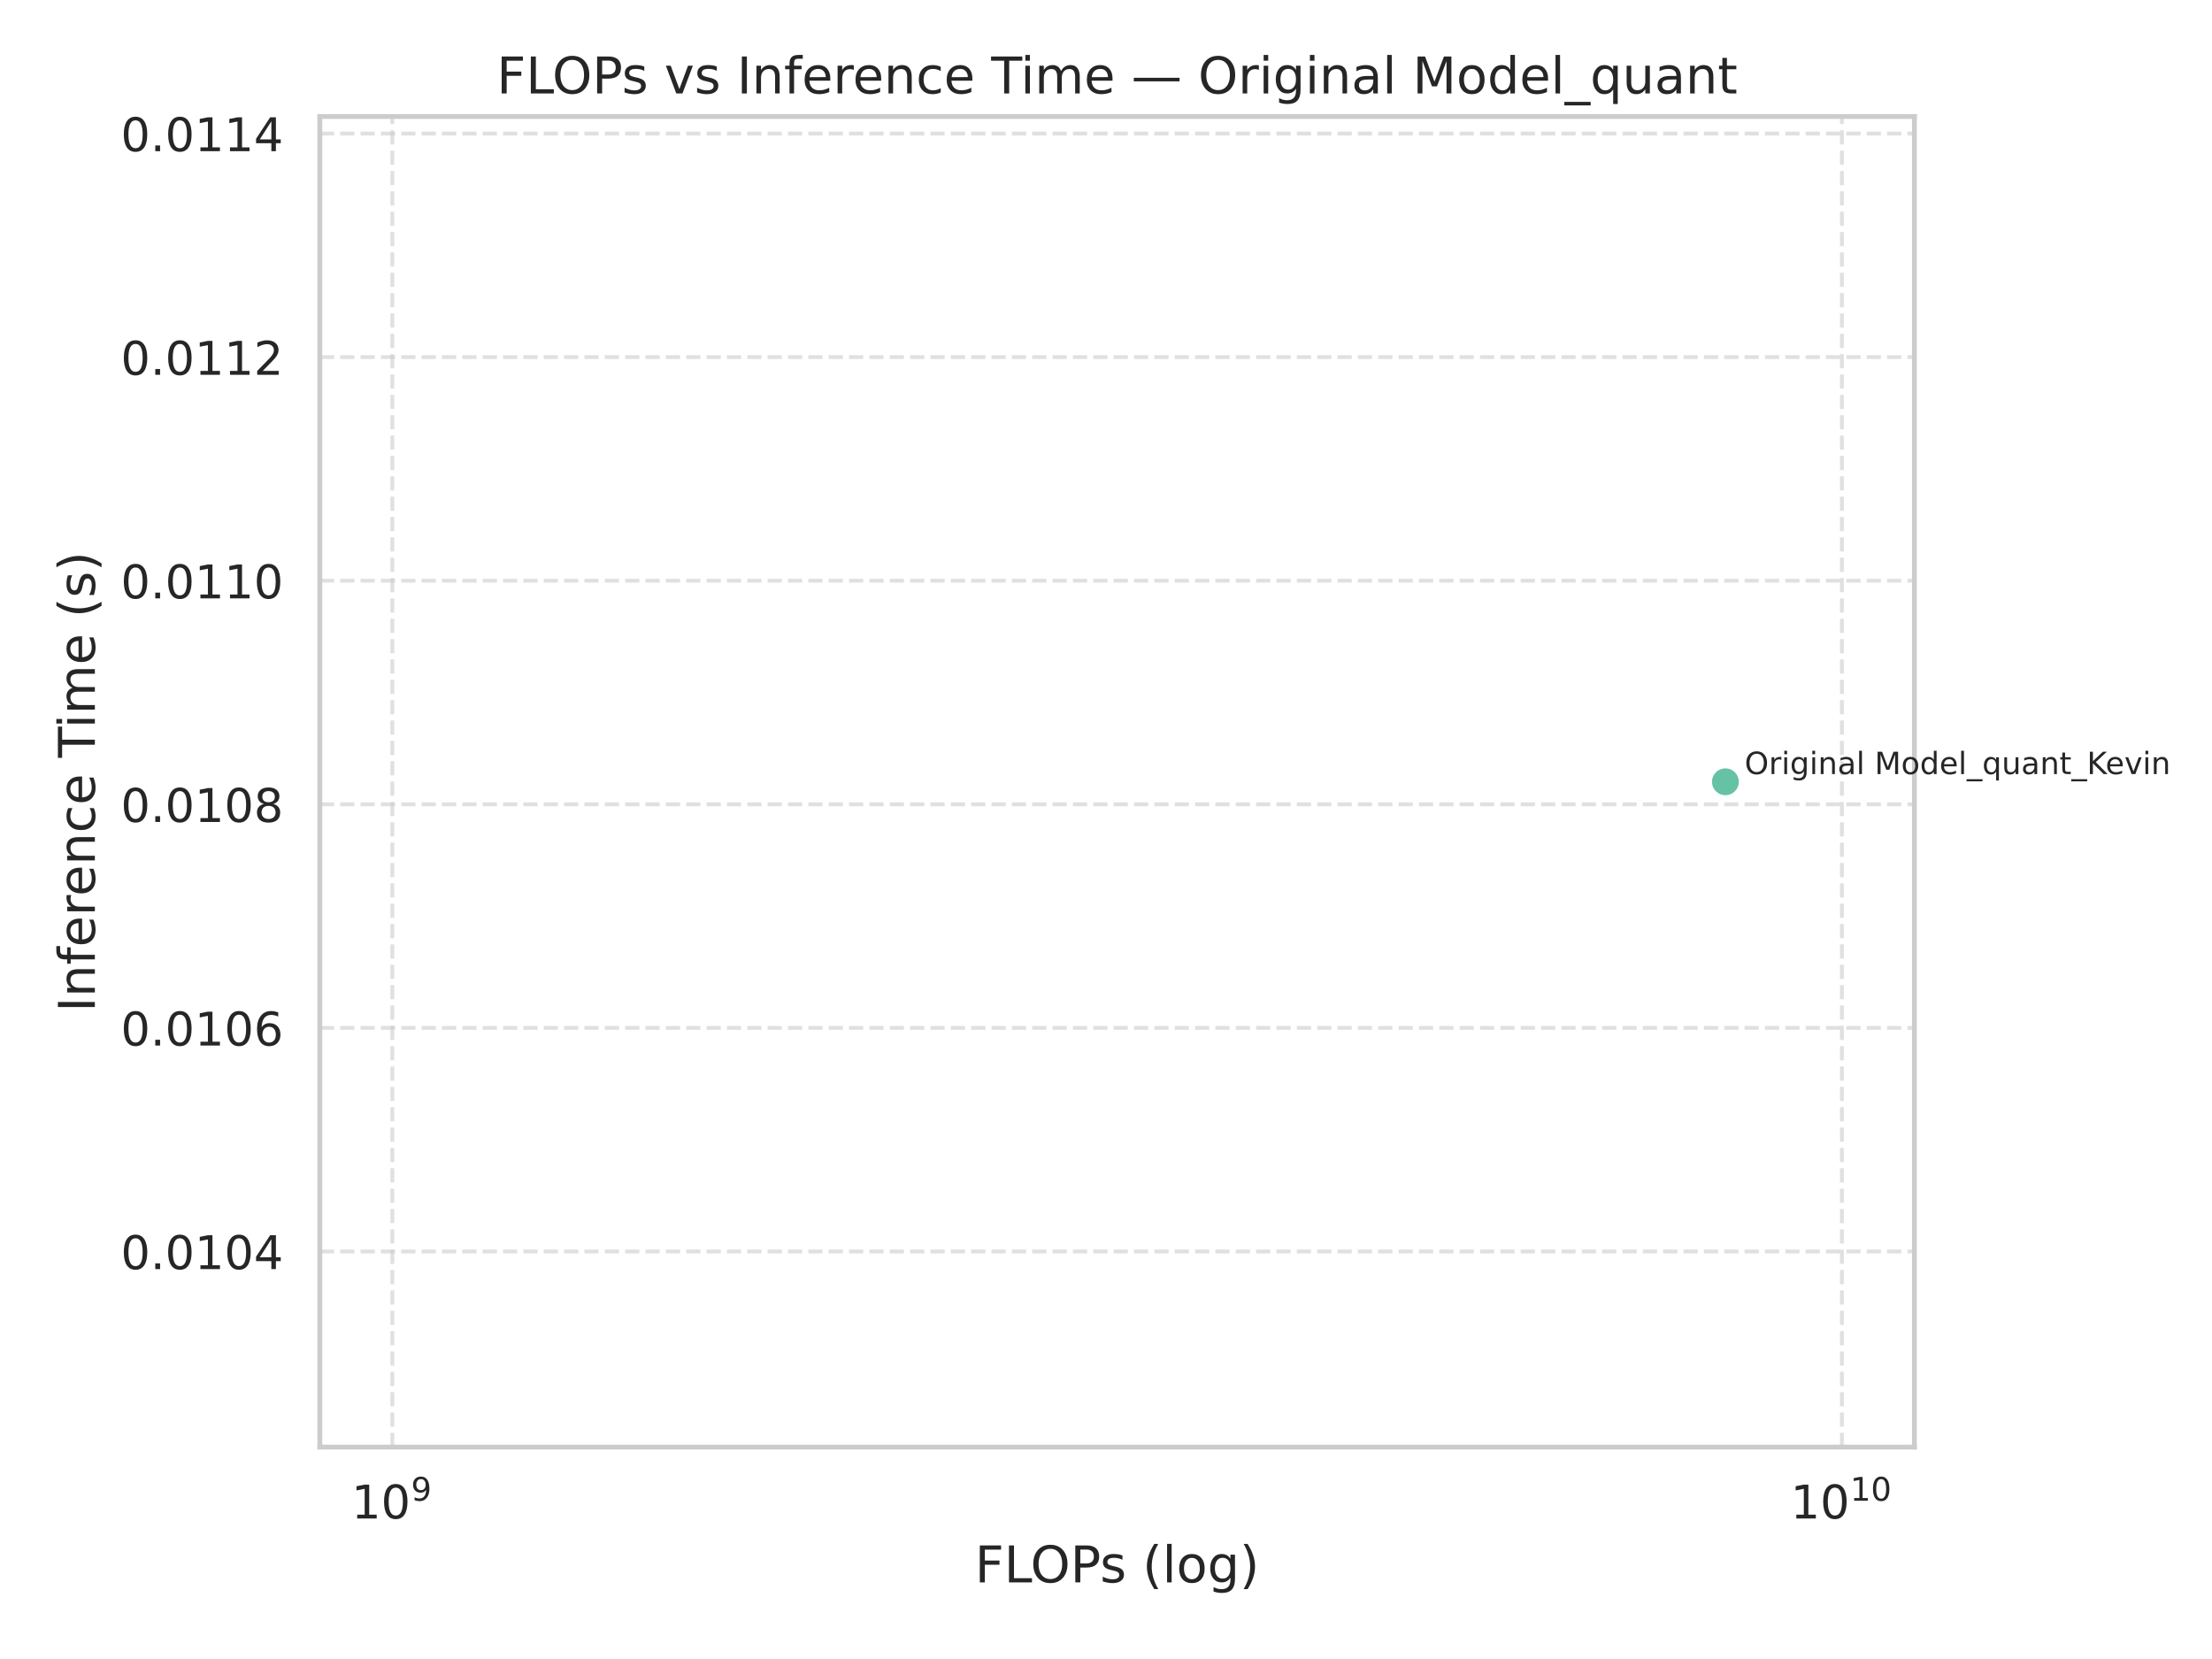
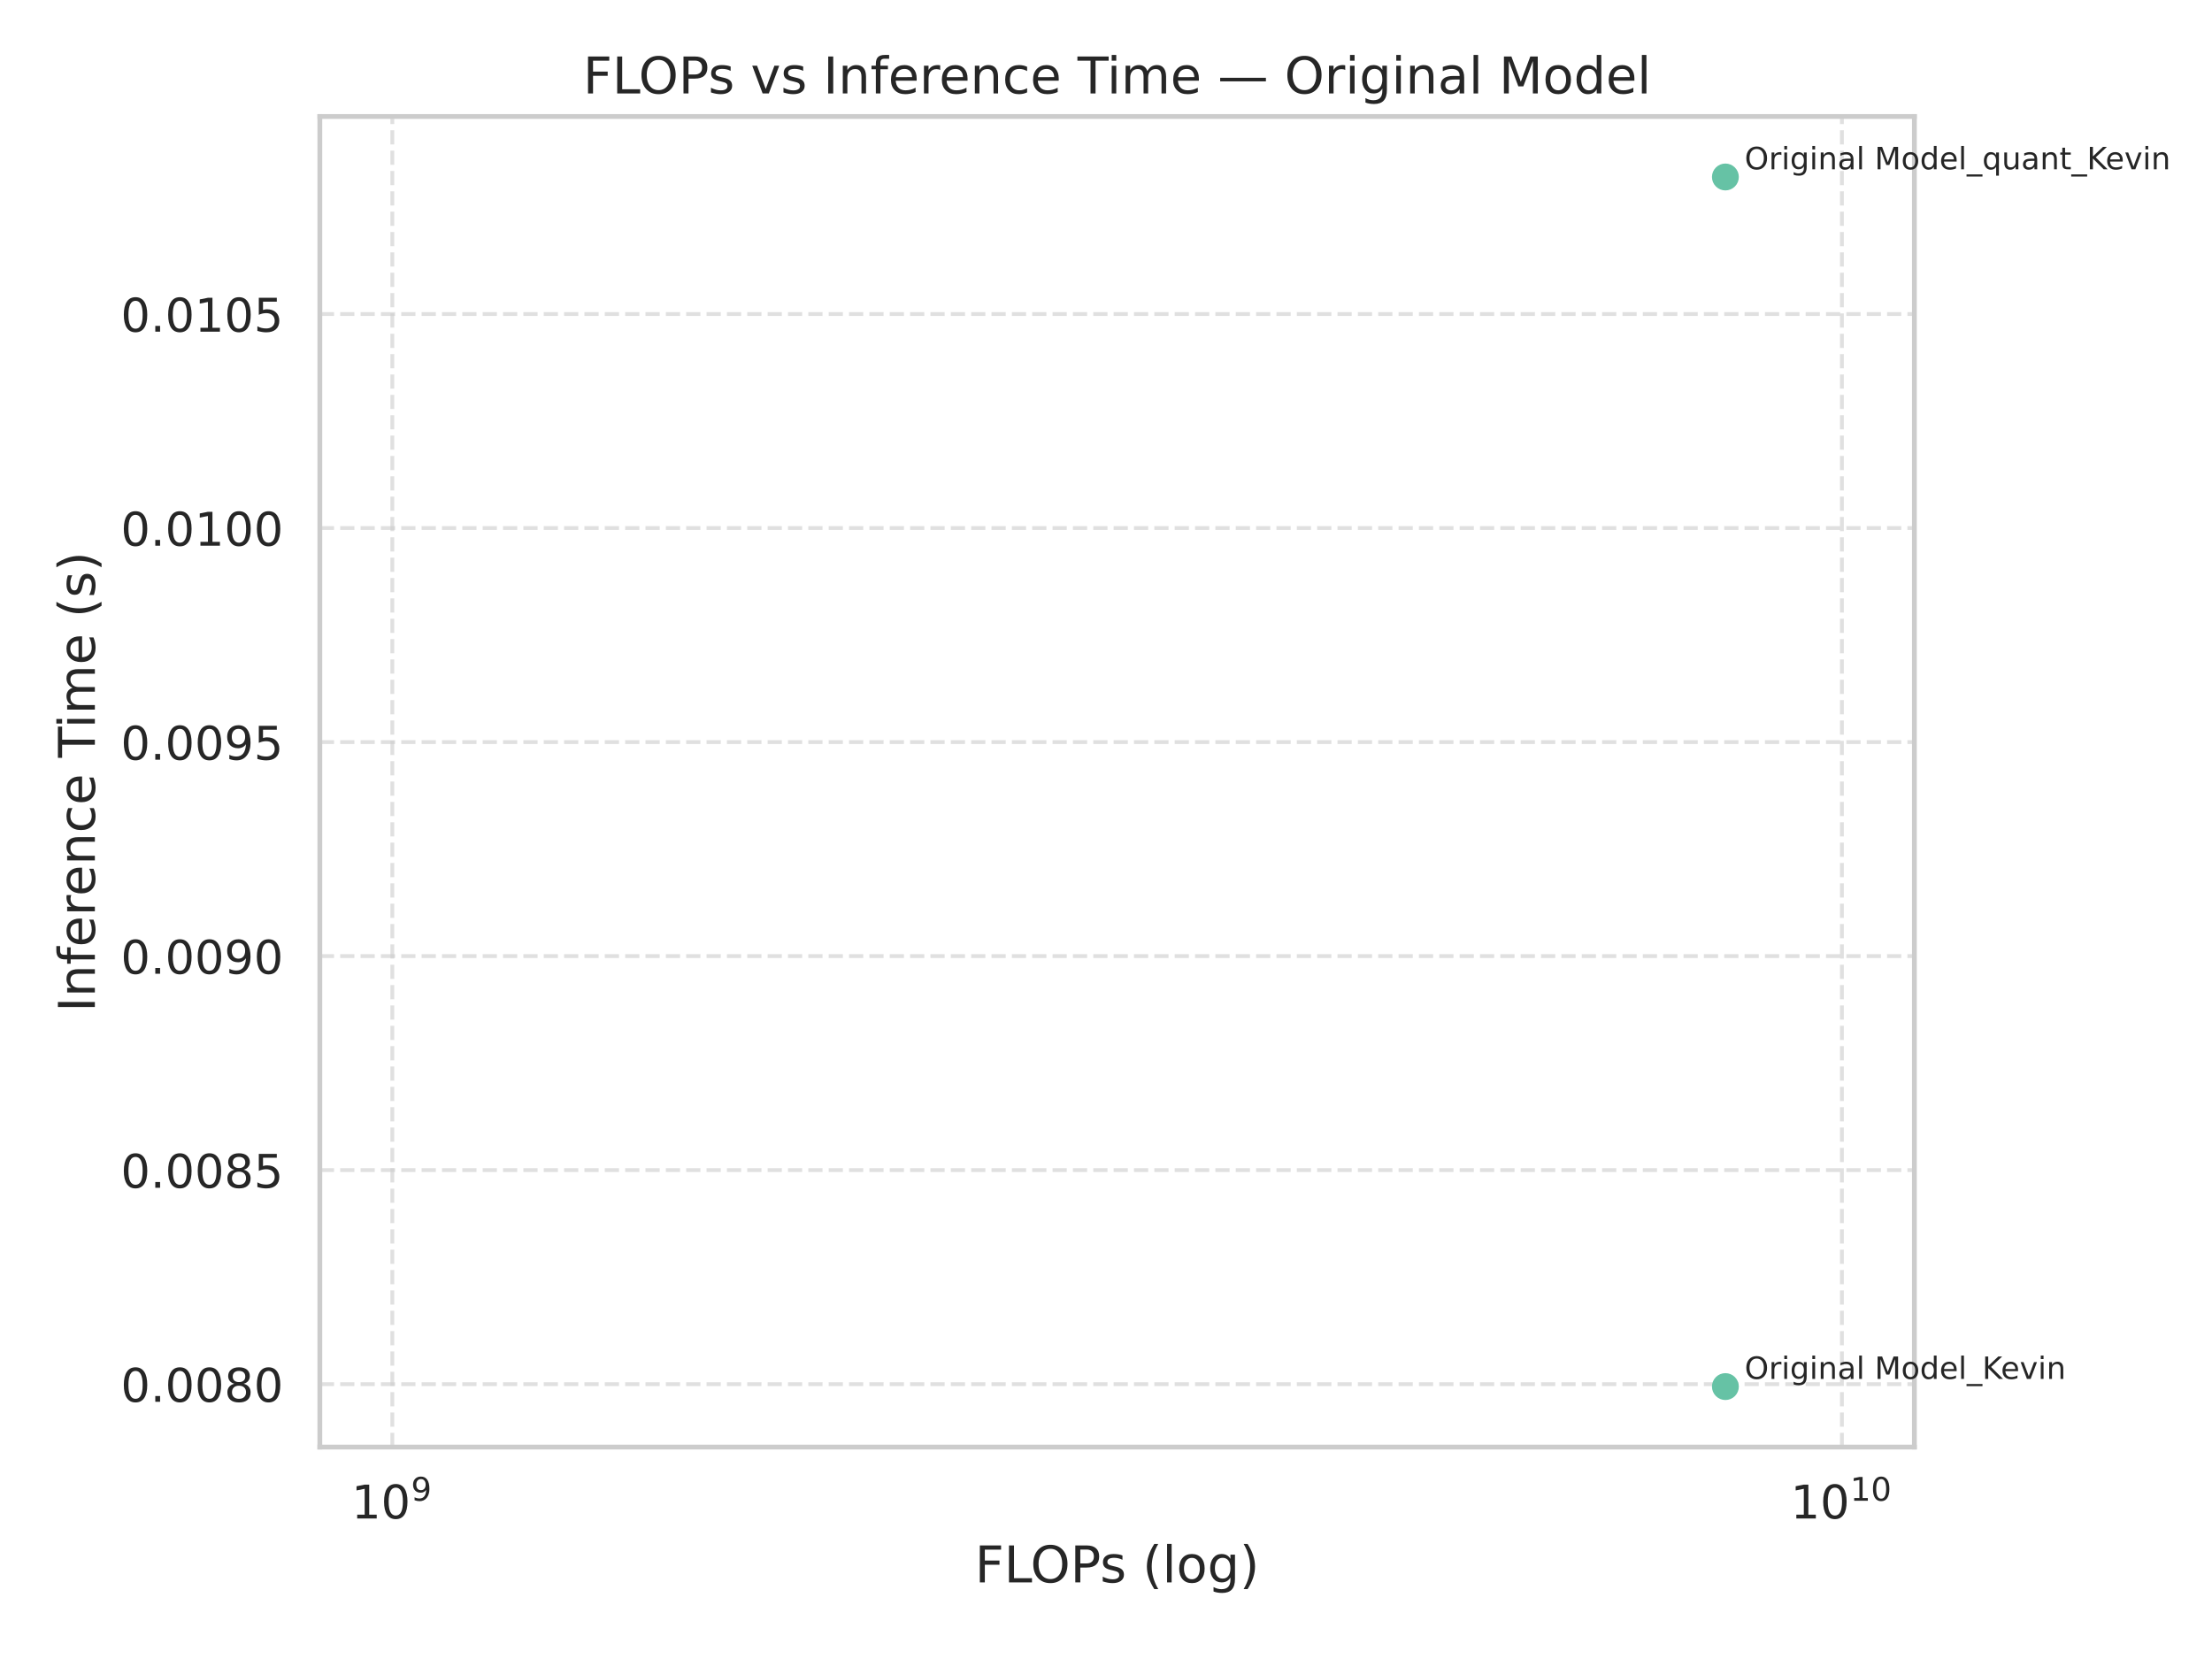
<svg xmlns="http://www.w3.org/2000/svg" xmlns:xlink="http://www.w3.org/1999/xlink" width="576pt" height="432pt" viewBox="0 0 576 432" version="1.1">
  <defs>
    <style type="text/css">*{stroke-linejoin: round; stroke-linecap: butt}</style>
  </defs>
  <g id="figure_1">
    <g id="patch_1">
      <path d="M 0 432  L 576 432  L 576 0  L 0 0  z " style="fill: #ffffff" />
    </g>
    <g id="axes_1">
      <g id="patch_2">
        <path d="M 83.286 376.812  L 498.504 376.812  L 498.504 30.336  L 83.286 30.336  z " style="fill: #ffffff" />
      </g>
      <g id="matplotlib.axis_1">
        <g id="xtick_1">
          <g id="line2d_1">
-             <path d="M 102.16 376.812  L 102.16 30.336  " clip-path="url(#pbe7498dac8)" style="fill: none; stroke-dasharray: 3.7,1.6; stroke-dashoffset: 0; stroke: #cccccc; stroke-opacity: 0.6" />
+             <path d="M 102.16 376.812  L 102.16 30.336  " clip-path="url(#p9a3b0aecb6)" style="fill: none; stroke-dasharray: 3.7,1.6; stroke-dashoffset: 0; stroke: #cccccc; stroke-opacity: 0.6" />
          </g>
          <g id="text_1">
            <g style="fill: #262626" transform="translate(91.51155 395.5061) scale(0.121 -0.121)">
              <defs>
                <path id="DejaVuSans-31" d="M 794 531  L 1825 531  L 1825 4091  L 703 3866  L 703 4441  L 1819 4666  L 2450 4666  L 2450 531  L 3481 531  L 3481 0  L 794 0  L 794 531  z " transform="scale(0.015625)" />
                <path id="DejaVuSans-30" d="M 2034 4250  Q 1547 4250 1301 3770  Q 1056 3291 1056 2328  Q 1056 1369 1301 889  Q 1547 409 2034 409  Q 2525 409 2770 889  Q 3016 1369 3016 2328  Q 3016 3291 2770 3770  Q 2525 4250 2034 4250  z M 2034 4750  Q 2819 4750 3233 4129  Q 3647 3509 3647 2328  Q 3647 1150 3233 529  Q 2819 -91 2034 -91  Q 1250 -91 836 529  Q 422 1150 422 2328  Q 422 3509 836 4129  Q 1250 4750 2034 4750  z " transform="scale(0.015625)" />
                <path id="DejaVuSans-39" d="M 703 97  L 703 672  Q 941 559 1184 500  Q 1428 441 1663 441  Q 2288 441 2617 861  Q 2947 1281 2994 2138  Q 2813 1869 2534 1725  Q 2256 1581 1919 1581  Q 1219 1581 811 2004  Q 403 2428 403 3163  Q 403 3881 828 4315  Q 1253 4750 1959 4750  Q 2769 4750 3195 4129  Q 3622 3509 3622 2328  Q 3622 1225 3098 567  Q 2575 -91 1691 -91  Q 1453 -91 1209 -44  Q 966 3 703 97  z M 1959 2075  Q 2384 2075 2632 2365  Q 2881 2656 2881 3163  Q 2881 3666 2632 3958  Q 2384 4250 1959 4250  Q 1534 4250 1286 3958  Q 1038 3666 1038 3163  Q 1038 2656 1286 2365  Q 1534 2075 1959 2075  z " transform="scale(0.015625)" />
              </defs>
              <use xlink:href="#DejaVuSans-31" transform="translate(0 0.765625)" />
              <use xlink:href="#DejaVuSans-30" transform="translate(63.62305 0.765625)" />
              <use xlink:href="#DejaVuSans-39" transform="translate(128.2031 39.04688) scale(0.7)" />
            </g>
          </g>
        </g>
        <g id="xtick_2">
          <g id="line2d_2">
-             <path d="M 479.631 376.812  L 479.631 30.336  " clip-path="url(#pbe7498dac8)" style="fill: none; stroke-dasharray: 3.7,1.6; stroke-dashoffset: 0; stroke: #cccccc; stroke-opacity: 0.6" />
+             <path d="M 479.631 376.812  L 479.631 30.336  " clip-path="url(#p9a3b0aecb6)" style="fill: none; stroke-dasharray: 3.7,1.6; stroke-dashoffset: 0; stroke: #cccccc; stroke-opacity: 0.6" />
          </g>
          <g id="text_2">
            <g style="fill: #262626" transform="translate(466.2601 395.5061) scale(0.121 -0.121)">
              <use xlink:href="#DejaVuSans-31" transform="translate(0 0.765625)" />
              <use xlink:href="#DejaVuSans-30" transform="translate(63.62305 0.765625)" />
              <use xlink:href="#DejaVuSans-31" transform="translate(128.2031 39.04688) scale(0.7)" />
              <use xlink:href="#DejaVuSans-30" transform="translate(172.7393 39.04688) scale(0.7)" />
            </g>
          </g>
        </g>
        <g id="xtick_3" />
        <g id="xtick_4" />
        <g id="xtick_5" />
        <g id="xtick_6" />
        <g id="xtick_7" />
        <g id="xtick_8" />
        <g id="xtick_9" />
        <g id="xtick_10" />
        <g id="xtick_11" />
        <g id="text_3">
          <g style="fill: #262626" transform="translate(253.8536 412.0525) scale(0.132 -0.132)">
            <defs>
              <path id="DejaVuSans-46" d="M 628 4666  L 3309 4666  L 3309 4134  L 1259 4134  L 1259 2759  L 3109 2759  L 3109 2228  L 1259 2228  L 1259 0  L 628 0  L 628 4666  z " transform="scale(0.015625)" />
              <path id="DejaVuSans-4c" d="M 628 4666  L 1259 4666  L 1259 531  L 3531 531  L 3531 0  L 628 0  L 628 4666  z " transform="scale(0.015625)" />
              <path id="DejaVuSans-4f" d="M 2522 4238  Q 1834 4238 1429 3725  Q 1025 3213 1025 2328  Q 1025 1447 1429 934  Q 1834 422 2522 422  Q 3209 422 3611 934  Q 4013 1447 4013 2328  Q 4013 3213 3611 3725  Q 3209 4238 2522 4238  z M 2522 4750  Q 3503 4750 4090 4092  Q 4678 3434 4678 2328  Q 4678 1225 4090 567  Q 3503 -91 2522 -91  Q 1538 -91 948 565  Q 359 1222 359 2328  Q 359 3434 948 4092  Q 1538 4750 2522 4750  z " transform="scale(0.015625)" />
              <path id="DejaVuSans-50" d="M 1259 4147  L 1259 2394  L 2053 2394  Q 2494 2394 2734 2622  Q 2975 2850 2975 3272  Q 2975 3691 2734 3919  Q 2494 4147 2053 4147  L 1259 4147  z M 628 4666  L 2053 4666  Q 2838 4666 3239 4311  Q 3641 3956 3641 3272  Q 3641 2581 3239 2228  Q 2838 1875 2053 1875  L 1259 1875  L 1259 0  L 628 0  L 628 4666  z " transform="scale(0.015625)" />
              <path id="DejaVuSans-73" d="M 2834 3397  L 2834 2853  Q 2591 2978 2328 3040  Q 2066 3103 1784 3103  Q 1356 3103 1142 2972  Q 928 2841 928 2578  Q 928 2378 1081 2264  Q 1234 2150 1697 2047  L 1894 2003  Q 2506 1872 2764 1633  Q 3022 1394 3022 966  Q 3022 478 2636 193  Q 2250 -91 1575 -91  Q 1294 -91 989 -36  Q 684 19 347 128  L 347 722  Q 666 556 975 473  Q 1284 391 1588 391  Q 1994 391 2212 530  Q 2431 669 2431 922  Q 2431 1156 2273 1281  Q 2116 1406 1581 1522  L 1381 1569  Q 847 1681 609 1914  Q 372 2147 372 2553  Q 372 3047 722 3315  Q 1072 3584 1716 3584  Q 2034 3584 2315 3537  Q 2597 3491 2834 3397  z " transform="scale(0.015625)" />
              <path id="DejaVuSans-20" transform="scale(0.015625)" />
              <path id="DejaVuSans-28" d="M 1984 4856  Q 1566 4138 1362 3434  Q 1159 2731 1159 2009  Q 1159 1288 1364 580  Q 1569 -128 1984 -844  L 1484 -844  Q 1016 -109 783 600  Q 550 1309 550 2009  Q 550 2706 781 3412  Q 1013 4119 1484 4856  L 1984 4856  z " transform="scale(0.015625)" />
              <path id="DejaVuSans-6c" d="M 603 4863  L 1178 4863  L 1178 0  L 603 0  L 603 4863  z " transform="scale(0.015625)" />
              <path id="DejaVuSans-6f" d="M 1959 3097  Q 1497 3097 1228 2736  Q 959 2375 959 1747  Q 959 1119 1226 758  Q 1494 397 1959 397  Q 2419 397 2687 759  Q 2956 1122 2956 1747  Q 2956 2369 2687 2733  Q 2419 3097 1959 3097  z M 1959 3584  Q 2709 3584 3137 3096  Q 3566 2609 3566 1747  Q 3566 888 3137 398  Q 2709 -91 1959 -91  Q 1206 -91 779 398  Q 353 888 353 1747  Q 353 2609 779 3096  Q 1206 3584 1959 3584  z " transform="scale(0.015625)" />
              <path id="DejaVuSans-67" d="M 2906 1791  Q 2906 2416 2648 2759  Q 2391 3103 1925 3103  Q 1463 3103 1205 2759  Q 947 2416 947 1791  Q 947 1169 1205 825  Q 1463 481 1925 481  Q 2391 481 2648 825  Q 2906 1169 2906 1791  z M 3481 434  Q 3481 -459 3084 -895  Q 2688 -1331 1869 -1331  Q 1566 -1331 1297 -1286  Q 1028 -1241 775 -1147  L 775 -588  Q 1028 -725 1275 -790  Q 1522 -856 1778 -856  Q 2344 -856 2625 -561  Q 2906 -266 2906 331  L 2906 616  Q 2728 306 2450 153  Q 2172 0 1784 0  Q 1141 0 747 490  Q 353 981 353 1791  Q 353 2603 747 3093  Q 1141 3584 1784 3584  Q 2172 3584 2450 3431  Q 2728 3278 2906 2969  L 2906 3500  L 3481 3500  L 3481 434  z " transform="scale(0.015625)" />
              <path id="DejaVuSans-29" d="M 513 4856  L 1013 4856  Q 1481 4119 1714 3412  Q 1947 2706 1947 2009  Q 1947 1309 1714 600  Q 1481 -109 1013 -844  L 513 -844  Q 928 -128 1133 580  Q 1338 1288 1338 2009  Q 1338 2731 1133 3434  Q 928 4138 513 4856  z " transform="scale(0.015625)" />
            </defs>
            <use xlink:href="#DejaVuSans-46" />
            <use xlink:href="#DejaVuSans-4c" transform="translate(57.51953 0)" />
            <use xlink:href="#DejaVuSans-4f" transform="translate(109.6074 0)" />
            <use xlink:href="#DejaVuSans-50" transform="translate(188.3184 0)" />
            <use xlink:href="#DejaVuSans-73" transform="translate(246.8711 0)" />
            <use xlink:href="#DejaVuSans-20" transform="translate(298.9707 0)" />
            <use xlink:href="#DejaVuSans-28" transform="translate(330.7578 0)" />
            <use xlink:href="#DejaVuSans-6c" transform="translate(369.7715 0)" />
            <use xlink:href="#DejaVuSans-6f" transform="translate(397.5547 0)" />
            <use xlink:href="#DejaVuSans-67" transform="translate(458.7363 0)" />
            <use xlink:href="#DejaVuSans-29" transform="translate(522.2129 0)" />
          </g>
        </g>
      </g>
      <g id="matplotlib.axis_2">
        <g id="ytick_1">
          <g id="line2d_3">
-             <path d="M 83.286 325.878  L 498.504 325.878  " clip-path="url(#pbe7498dac8)" style="fill: none; stroke-dasharray: 3.7,1.6; stroke-dashoffset: 0; stroke: #cccccc; stroke-opacity: 0.6" />
+             <path d="M 83.286 360.425  L 498.504 360.425  " clip-path="url(#p9a3b0aecb6)" style="fill: none; stroke-dasharray: 3.7,1.6; stroke-dashoffset: 0; stroke: #cccccc; stroke-opacity: 0.6" />
          </g>
          <g id="text_4">
-             <g style="fill: #262626" transform="translate(31.44734 330.4755) scale(0.121 -0.121)">
+             <g style="fill: #262626" transform="translate(31.44734 365.0222) scale(0.121 -0.121)">
              <defs>
                <path id="DejaVuSans-2e" d="M 684 794  L 1344 794  L 1344 0  L 684 0  L 684 794  z " transform="scale(0.015625)" />
-                 <path id="DejaVuSans-34" d="M 2419 4116  L 825 1625  L 2419 1625  L 2419 4116  z M 2253 4666  L 3047 4666  L 3047 1625  L 3713 1625  L 3713 1100  L 3047 1100  L 3047 0  L 2419 0  L 2419 1100  L 313 1100  L 313 1709  L 2253 4666  z " transform="scale(0.015625)" />
+                 <path id="DejaVuSans-38" d="M 2034 2216  Q 1584 2216 1326 1975  Q 1069 1734 1069 1313  Q 1069 891 1326 650  Q 1584 409 2034 409  Q 2484 409 2743 651  Q 3003 894 3003 1313  Q 3003 1734 2745 1975  Q 2488 2216 2034 2216  z M 1403 2484  Q 997 2584 770 2862  Q 544 3141 544 3541  Q 544 4100 942 4425  Q 1341 4750 2034 4750  Q 2731 4750 3128 4425  Q 3525 4100 3525 3541  Q 3525 3141 3298 2862  Q 3072 2584 2669 2484  Q 3125 2378 3379 2068  Q 3634 1759 3634 1313  Q 3634 634 3220 271  Q 2806 -91 2034 -91  Q 1263 -91 848 271  Q 434 634 434 1313  Q 434 1759 690 2068  Q 947 2378 1403 2484  z M 1172 3481  Q 1172 3119 1398 2916  Q 1625 2713 2034 2713  Q 2441 2713 2670 2916  Q 2900 3119 2900 3481  Q 2900 3844 2670 4047  Q 2441 4250 2034 4250  Q 1625 4250 1398 4047  Q 1172 3844 1172 3481  z " transform="scale(0.015625)" />
              </defs>
+               <use xlink:href="#DejaVuSans-30" />
+               <use xlink:href="#DejaVuSans-2e" transform="translate(63.62305 0)" />
+               <use xlink:href="#DejaVuSans-30" transform="translate(95.41016 0)" />
+               <use xlink:href="#DejaVuSans-30" transform="translate(159.0332 0)" />
+               <use xlink:href="#DejaVuSans-38" transform="translate(222.6562 0)" />
+               <use xlink:href="#DejaVuSans-30" transform="translate(286.2793 0)" />
+             </g>
+           </g>
+         </g>
+         <g id="ytick_2">
+           <g id="line2d_4">
+             <path d="M 83.286 304.694  L 498.504 304.694  " clip-path="url(#p9a3b0aecb6)" style="fill: none; stroke-dasharray: 3.7,1.6; stroke-dashoffset: 0; stroke: #cccccc; stroke-opacity: 0.6" />
+           </g>
+           <g id="text_5">
+             <g style="fill: #262626" transform="translate(31.44734 309.2909) scale(0.121 -0.121)">
+               <defs>
+                 <path id="DejaVuSans-35" d="M 691 4666  L 3169 4666  L 3169 4134  L 1269 4134  L 1269 2991  Q 1406 3038 1543 3061  Q 1681 3084 1819 3084  Q 2600 3084 3056 2656  Q 3513 2228 3513 1497  Q 3513 744 3044 326  Q 2575 -91 1722 -91  Q 1428 -91 1123 -41  Q 819 9 494 109  L 494 744  Q 775 591 1075 516  Q 1375 441 1709 441  Q 2250 441 2565 725  Q 2881 1009 2881 1497  Q 2881 1984 2565 2268  Q 2250 2553 1709 2553  Q 1456 2553 1204 2497  Q 953 2441 691 2322  L 691 4666  z " transform="scale(0.015625)" />
+               </defs>
+               <use xlink:href="#DejaVuSans-30" />
+               <use xlink:href="#DejaVuSans-2e" transform="translate(63.62305 0)" />
+               <use xlink:href="#DejaVuSans-30" transform="translate(95.41016 0)" />
+               <use xlink:href="#DejaVuSans-30" transform="translate(159.0332 0)" />
+               <use xlink:href="#DejaVuSans-38" transform="translate(222.6562 0)" />
+               <use xlink:href="#DejaVuSans-35" transform="translate(286.2793 0)" />
+             </g>
+           </g>
+         </g>
+         <g id="ytick_3">
+           <g id="line2d_5">
+             <path d="M 83.286 248.963  L 498.504 248.963  " clip-path="url(#p9a3b0aecb6)" style="fill: none; stroke-dasharray: 3.7,1.6; stroke-dashoffset: 0; stroke: #cccccc; stroke-opacity: 0.6" />
+           </g>
+           <g id="text_6">
+             <g style="fill: #262626" transform="translate(31.44734 253.5596) scale(0.121 -0.121)">
+               <use xlink:href="#DejaVuSans-30" />
+               <use xlink:href="#DejaVuSans-2e" transform="translate(63.62305 0)" />
+               <use xlink:href="#DejaVuSans-30" transform="translate(95.41016 0)" />
+               <use xlink:href="#DejaVuSans-30" transform="translate(159.0332 0)" />
+               <use xlink:href="#DejaVuSans-39" transform="translate(222.6562 0)" />
+               <use xlink:href="#DejaVuSans-30" transform="translate(286.2793 0)" />
+             </g>
+           </g>
+         </g>
+         <g id="ytick_4">
+           <g id="line2d_6">
+             <path d="M 83.286 193.231  L 498.504 193.231  " clip-path="url(#p9a3b0aecb6)" style="fill: none; stroke-dasharray: 3.7,1.6; stroke-dashoffset: 0; stroke: #cccccc; stroke-opacity: 0.6" />
+           </g>
+           <g id="text_7">
+             <g style="fill: #262626" transform="translate(31.44734 197.8283) scale(0.121 -0.121)">
+               <use xlink:href="#DejaVuSans-30" />
+               <use xlink:href="#DejaVuSans-2e" transform="translate(63.62305 0)" />
+               <use xlink:href="#DejaVuSans-30" transform="translate(95.41016 0)" />
+               <use xlink:href="#DejaVuSans-30" transform="translate(159.0332 0)" />
+               <use xlink:href="#DejaVuSans-39" transform="translate(222.6562 0)" />
+               <use xlink:href="#DejaVuSans-35" transform="translate(286.2793 0)" />
+             </g>
+           </g>
+         </g>
+         <g id="ytick_5">
+           <g id="line2d_7">
+             <path d="M 83.286 137.5  L 498.504 137.5  " clip-path="url(#p9a3b0aecb6)" style="fill: none; stroke-dasharray: 3.7,1.6; stroke-dashoffset: 0; stroke: #cccccc; stroke-opacity: 0.6" />
+           </g>
+           <g id="text_8">
+             <g style="fill: #262626" transform="translate(31.44734 142.097) scale(0.121 -0.121)">
              <use xlink:href="#DejaVuSans-30" />
              <use xlink:href="#DejaVuSans-2e" transform="translate(63.62305 0)" />
              <use xlink:href="#DejaVuSans-30" transform="translate(95.41016 0)" />
              <use xlink:href="#DejaVuSans-31" transform="translate(159.0332 0)" />
              <use xlink:href="#DejaVuSans-30" transform="translate(222.6562 0)" />
-               <use xlink:href="#DejaVuSans-34" transform="translate(286.2793 0)" />
-             </g>
-           </g>
-         </g>
-         <g id="ytick_2">
-           <g id="line2d_4">
-             <path d="M 83.286 267.658  L 498.504 267.658  " clip-path="url(#pbe7498dac8)" style="fill: none; stroke-dasharray: 3.7,1.6; stroke-dashoffset: 0; stroke: #cccccc; stroke-opacity: 0.6" />
-           </g>
-           <g id="text_5">
-             <g style="fill: #262626" transform="translate(31.44734 272.2548) scale(0.121 -0.121)">
-               <defs>
-                 <path id="DejaVuSans-36" d="M 2113 2584  Q 1688 2584 1439 2293  Q 1191 2003 1191 1497  Q 1191 994 1439 701  Q 1688 409 2113 409  Q 2538 409 2786 701  Q 3034 994 3034 1497  Q 3034 2003 2786 2293  Q 2538 2584 2113 2584  z M 3366 4563  L 3366 3988  Q 3128 4100 2886 4159  Q 2644 4219 2406 4219  Q 1781 4219 1451 3797  Q 1122 3375 1075 2522  Q 1259 2794 1537 2939  Q 1816 3084 2150 3084  Q 2853 3084 3261 2657  Q 3669 2231 3669 1497  Q 3669 778 3244 343  Q 2819 -91 2113 -91  Q 1303 -91 875 529  Q 447 1150 447 2328  Q 447 3434 972 4092  Q 1497 4750 2381 4750  Q 2619 4750 2861 4703  Q 3103 4656 3366 4563  z " transform="scale(0.015625)" />
-               </defs>
+               <use xlink:href="#DejaVuSans-30" transform="translate(286.2793 0)" />
+             </g>
+           </g>
+         </g>
+         <g id="ytick_6">
+           <g id="line2d_8">
+             <path d="M 83.286 81.769  L 498.504 81.769  " clip-path="url(#p9a3b0aecb6)" style="fill: none; stroke-dasharray: 3.7,1.6; stroke-dashoffset: 0; stroke: #cccccc; stroke-opacity: 0.6" />
+           </g>
+           <g id="text_9">
+             <g style="fill: #262626" transform="translate(31.44734 86.36569) scale(0.121 -0.121)">
              <use xlink:href="#DejaVuSans-30" />
              <use xlink:href="#DejaVuSans-2e" transform="translate(63.62305 0)" />
              <use xlink:href="#DejaVuSans-30" transform="translate(95.41016 0)" />
              <use xlink:href="#DejaVuSans-31" transform="translate(159.0332 0)" />
              <use xlink:href="#DejaVuSans-30" transform="translate(222.6562 0)" />
-               <use xlink:href="#DejaVuSans-36" transform="translate(286.2793 0)" />
-             </g>
-           </g>
-         </g>
-         <g id="ytick_3">
-           <g id="line2d_5">
-             <path d="M 83.286 209.437  L 498.504 209.437  " clip-path="url(#pbe7498dac8)" style="fill: none; stroke-dasharray: 3.7,1.6; stroke-dashoffset: 0; stroke: #cccccc; stroke-opacity: 0.6" />
-           </g>
-           <g id="text_6">
-             <g style="fill: #262626" transform="translate(31.44734 214.0341) scale(0.121 -0.121)">
-               <defs>
-                 <path id="DejaVuSans-38" d="M 2034 2216  Q 1584 2216 1326 1975  Q 1069 1734 1069 1313  Q 1069 891 1326 650  Q 1584 409 2034 409  Q 2484 409 2743 651  Q 3003 894 3003 1313  Q 3003 1734 2745 1975  Q 2488 2216 2034 2216  z M 1403 2484  Q 997 2584 770 2862  Q 544 3141 544 3541  Q 544 4100 942 4425  Q 1341 4750 2034 4750  Q 2731 4750 3128 4425  Q 3525 4100 3525 3541  Q 3525 3141 3298 2862  Q 3072 2584 2669 2484  Q 3125 2378 3379 2068  Q 3634 1759 3634 1313  Q 3634 634 3220 271  Q 2806 -91 2034 -91  Q 1263 -91 848 271  Q 434 634 434 1313  Q 434 1759 690 2068  Q 947 2378 1403 2484  z M 1172 3481  Q 1172 3119 1398 2916  Q 1625 2713 2034 2713  Q 2441 2713 2670 2916  Q 2900 3119 2900 3481  Q 2900 3844 2670 4047  Q 2441 4250 2034 4250  Q 1625 4250 1398 4047  Q 1172 3844 1172 3481  z " transform="scale(0.015625)" />
-               </defs>
-               <use xlink:href="#DejaVuSans-30" />
-               <use xlink:href="#DejaVuSans-2e" transform="translate(63.62305 0)" />
-               <use xlink:href="#DejaVuSans-30" transform="translate(95.41016 0)" />
-               <use xlink:href="#DejaVuSans-31" transform="translate(159.0332 0)" />
-               <use xlink:href="#DejaVuSans-30" transform="translate(222.6562 0)" />
-               <use xlink:href="#DejaVuSans-38" transform="translate(286.2793 0)" />
-             </g>
-           </g>
-         </g>
-         <g id="ytick_4">
-           <g id="line2d_6">
-             <path d="M 83.286 151.216  L 498.504 151.216  " clip-path="url(#pbe7498dac8)" style="fill: none; stroke-dasharray: 3.7,1.6; stroke-dashoffset: 0; stroke: #cccccc; stroke-opacity: 0.6" />
-           </g>
-           <g id="text_7">
-             <g style="fill: #262626" transform="translate(31.44734 155.8134) scale(0.121 -0.121)">
-               <use xlink:href="#DejaVuSans-30" />
-               <use xlink:href="#DejaVuSans-2e" transform="translate(63.62305 0)" />
-               <use xlink:href="#DejaVuSans-30" transform="translate(95.41016 0)" />
-               <use xlink:href="#DejaVuSans-31" transform="translate(159.0332 0)" />
-               <use xlink:href="#DejaVuSans-31" transform="translate(222.6562 0)" />
-               <use xlink:href="#DejaVuSans-30" transform="translate(286.2793 0)" />
-             </g>
-           </g>
-         </g>
-         <g id="ytick_5">
-           <g id="line2d_7">
-             <path d="M 83.286 92.996  L 498.504 92.996  " clip-path="url(#pbe7498dac8)" style="fill: none; stroke-dasharray: 3.7,1.6; stroke-dashoffset: 0; stroke: #cccccc; stroke-opacity: 0.6" />
-           </g>
-           <g id="text_8">
-             <g style="fill: #262626" transform="translate(31.44734 97.59268) scale(0.121 -0.121)">
-               <defs>
-                 <path id="DejaVuSans-32" d="M 1228 531  L 3431 531  L 3431 0  L 469 0  L 469 531  Q 828 903 1448 1529  Q 2069 2156 2228 2338  Q 2531 2678 2651 2914  Q 2772 3150 2772 3378  Q 2772 3750 2511 3984  Q 2250 4219 1831 4219  Q 1534 4219 1204 4116  Q 875 4013 500 3803  L 500 4441  Q 881 4594 1212 4672  Q 1544 4750 1819 4750  Q 2544 4750 2975 4387  Q 3406 4025 3406 3419  Q 3406 3131 3298 2873  Q 3191 2616 2906 2266  Q 2828 2175 2409 1742  Q 1991 1309 1228 531  z " transform="scale(0.015625)" />
-               </defs>
-               <use xlink:href="#DejaVuSans-30" />
-               <use xlink:href="#DejaVuSans-2e" transform="translate(63.62305 0)" />
-               <use xlink:href="#DejaVuSans-30" transform="translate(95.41016 0)" />
-               <use xlink:href="#DejaVuSans-31" transform="translate(159.0332 0)" />
-               <use xlink:href="#DejaVuSans-31" transform="translate(222.6562 0)" />
-               <use xlink:href="#DejaVuSans-32" transform="translate(286.2793 0)" />
-             </g>
-           </g>
-         </g>
-         <g id="ytick_6">
-           <g id="line2d_8">
-             <path d="M 83.286 34.775  L 498.504 34.775  " clip-path="url(#pbe7498dac8)" style="fill: none; stroke-dasharray: 3.7,1.6; stroke-dashoffset: 0; stroke: #cccccc; stroke-opacity: 0.6" />
-           </g>
-           <g id="text_9">
-             <g style="fill: #262626" transform="translate(31.44734 39.37196) scale(0.121 -0.121)">
-               <use xlink:href="#DejaVuSans-30" />
-               <use xlink:href="#DejaVuSans-2e" transform="translate(63.62305 0)" />
-               <use xlink:href="#DejaVuSans-30" transform="translate(95.41016 0)" />
-               <use xlink:href="#DejaVuSans-31" transform="translate(159.0332 0)" />
-               <use xlink:href="#DejaVuSans-31" transform="translate(222.6562 0)" />
-               <use xlink:href="#DejaVuSans-34" transform="translate(286.2793 0)" />
+               <use xlink:href="#DejaVuSans-35" transform="translate(286.2793 0)" />
            </g>
          </g>
        </g>
        <g id="text_10">
          <g style="fill: #262626" transform="translate(24.70216 263.5185) rotate(-90) scale(0.132 -0.132)">
            <defs>
              <path id="DejaVuSans-49" d="M 628 4666  L 1259 4666  L 1259 0  L 628 0  L 628 4666  z " transform="scale(0.015625)" />
              <path id="DejaVuSans-6e" d="M 3513 2113  L 3513 0  L 2938 0  L 2938 2094  Q 2938 2591 2744 2837  Q 2550 3084 2163 3084  Q 1697 3084 1428 2787  Q 1159 2491 1159 1978  L 1159 0  L 581 0  L 581 3500  L 1159 3500  L 1159 2956  Q 1366 3272 1645 3428  Q 1925 3584 2291 3584  Q 2894 3584 3203 3211  Q 3513 2838 3513 2113  z " transform="scale(0.015625)" />
              <path id="DejaVuSans-66" d="M 2375 4863  L 2375 4384  L 1825 4384  Q 1516 4384 1395 4259  Q 1275 4134 1275 3809  L 1275 3500  L 2222 3500  L 2222 3053  L 1275 3053  L 1275 0  L 697 0  L 697 3053  L 147 3053  L 147 3500  L 697 3500  L 697 3744  Q 697 4328 969 4595  Q 1241 4863 1831 4863  L 2375 4863  z " transform="scale(0.015625)" />
              <path id="DejaVuSans-65" d="M 3597 1894  L 3597 1613  L 953 1613  Q 991 1019 1311 708  Q 1631 397 2203 397  Q 2534 397 2845 478  Q 3156 559 3463 722  L 3463 178  Q 3153 47 2828 -22  Q 2503 -91 2169 -91  Q 1331 -91 842 396  Q 353 884 353 1716  Q 353 2575 817 3079  Q 1281 3584 2069 3584  Q 2775 3584 3186 3129  Q 3597 2675 3597 1894  z M 3022 2063  Q 3016 2534 2758 2815  Q 2500 3097 2075 3097  Q 1594 3097 1305 2825  Q 1016 2553 972 2059  L 3022 2063  z " transform="scale(0.015625)" />
              <path id="DejaVuSans-72" d="M 2631 2963  Q 2534 3019 2420 3045  Q 2306 3072 2169 3072  Q 1681 3072 1420 2755  Q 1159 2438 1159 1844  L 1159 0  L 581 0  L 581 3500  L 1159 3500  L 1159 2956  Q 1341 3275 1631 3429  Q 1922 3584 2338 3584  Q 2397 3584 2469 3576  Q 2541 3569 2628 3553  L 2631 2963  z " transform="scale(0.015625)" />
              <path id="DejaVuSans-63" d="M 3122 3366  L 3122 2828  Q 2878 2963 2633 3030  Q 2388 3097 2138 3097  Q 1578 3097 1268 2742  Q 959 2388 959 1747  Q 959 1106 1268 751  Q 1578 397 2138 397  Q 2388 397 2633 464  Q 2878 531 3122 666  L 3122 134  Q 2881 22 2623 -34  Q 2366 -91 2075 -91  Q 1284 -91 818 406  Q 353 903 353 1747  Q 353 2603 823 3093  Q 1294 3584 2113 3584  Q 2378 3584 2631 3529  Q 2884 3475 3122 3366  z " transform="scale(0.015625)" />
              <path id="DejaVuSans-54" d="M -19 4666  L 3928 4666  L 3928 4134  L 2272 4134  L 2272 0  L 1638 0  L 1638 4134  L -19 4134  L -19 4666  z " transform="scale(0.015625)" />
              <path id="DejaVuSans-69" d="M 603 3500  L 1178 3500  L 1178 0  L 603 0  L 603 3500  z M 603 4863  L 1178 4863  L 1178 4134  L 603 4134  L 603 4863  z " transform="scale(0.015625)" />
              <path id="DejaVuSans-6d" d="M 3328 2828  Q 3544 3216 3844 3400  Q 4144 3584 4550 3584  Q 5097 3584 5394 3201  Q 5691 2819 5691 2113  L 5691 0  L 5113 0  L 5113 2094  Q 5113 2597 4934 2840  Q 4756 3084 4391 3084  Q 3944 3084 3684 2787  Q 3425 2491 3425 1978  L 3425 0  L 2847 0  L 2847 2094  Q 2847 2600 2669 2842  Q 2491 3084 2119 3084  Q 1678 3084 1418 2786  Q 1159 2488 1159 1978  L 1159 0  L 581 0  L 581 3500  L 1159 3500  L 1159 2956  Q 1356 3278 1631 3431  Q 1906 3584 2284 3584  Q 2666 3584 2933 3390  Q 3200 3197 3328 2828  z " transform="scale(0.015625)" />
            </defs>
            <use xlink:href="#DejaVuSans-49" />
            <use xlink:href="#DejaVuSans-6e" transform="translate(29.49219 0)" />
            <use xlink:href="#DejaVuSans-66" transform="translate(92.87109 0)" />
            <use xlink:href="#DejaVuSans-65" transform="translate(128.0762 0)" />
            <use xlink:href="#DejaVuSans-72" transform="translate(189.5996 0)" />
            <use xlink:href="#DejaVuSans-65" transform="translate(228.4629 0)" />
            <use xlink:href="#DejaVuSans-6e" transform="translate(289.9863 0)" />
            <use xlink:href="#DejaVuSans-63" transform="translate(353.3652 0)" />
            <use xlink:href="#DejaVuSans-65" transform="translate(408.3457 0)" />
            <use xlink:href="#DejaVuSans-20" transform="translate(469.8691 0)" />
            <use xlink:href="#DejaVuSans-54" transform="translate(501.6562 0)" />
            <use xlink:href="#DejaVuSans-69" transform="translate(559.6152 0)" />
            <use xlink:href="#DejaVuSans-6d" transform="translate(587.3984 0)" />
            <use xlink:href="#DejaVuSans-65" transform="translate(684.8105 0)" />
            <use xlink:href="#DejaVuSans-20" transform="translate(746.334 0)" />
            <use xlink:href="#DejaVuSans-28" transform="translate(778.1211 0)" />
            <use xlink:href="#DejaVuSans-73" transform="translate(817.1348 0)" />
            <use xlink:href="#DejaVuSans-29" transform="translate(869.2344 0)" />
          </g>
        </g>
      </g>
      <g id="PathCollection_1">
        <defs>
-           <path id="mcba9c04afa" d="M 0 3  C 0.796 3 1.559 2.684 2.121 2.121  C 2.684 1.559 3 0.796 3 0  C 3 -0.796 2.684 -1.559 2.121 -2.121  C 1.559 -2.684 0.796 -3 0 -3  C -0.796 -3 -1.559 -2.684 -2.121 -2.121  C -2.684 -1.559 -3 -0.796 -3 0  C -3 0.796 -2.684 1.559 -2.121 2.121  C -1.559 2.684 -0.796 3 0 3  z " style="stroke: #66c2a5" />
+           <path id="me6275dc9c4" d="M 0 3  C 0.796 3 1.559 2.684 2.121 2.121  C 2.684 1.559 3 0.796 3 0  C 3 -0.796 2.684 -1.559 2.121 -2.121  C 1.559 -2.684 0.796 -3 0 -3  C -0.796 -3 -1.559 -2.684 -2.121 -2.121  C -2.684 -1.559 -3 -0.796 -3 0  C -3 0.796 -2.684 1.559 -2.121 2.121  C -1.559 2.684 -0.796 3 0 3  z " style="stroke: #66c2a5" />
        </defs>
-         <g clip-path="url(#pbe7498dac8)">
-           <use xlink:href="#mcba9c04afa" x="449.29" y="203.574" style="fill: #66c2a5; stroke: #66c2a5" />
+         <g clip-path="url(#p9a3b0aecb6)">
+           <use xlink:href="#me6275dc9c4" x="449.29" y="361.063" style="fill: #66c2a5; stroke: #66c2a5" />
+           <use xlink:href="#me6275dc9c4" x="449.29" y="46.085" style="fill: #66c2a5; stroke: #66c2a5" />
        </g>
      </g>
      <g id="patch_3">
        <path d="M 83.286 376.812  L 83.286 30.336  " style="fill: none; stroke: #cccccc; stroke-width: 1.25; stroke-linejoin: miter; stroke-linecap: square" />
      </g>
      <g id="patch_4">
        <path d="M 498.504 376.812  L 498.504 30.336  " style="fill: none; stroke: #cccccc; stroke-width: 1.25; stroke-linejoin: miter; stroke-linecap: square" />
      </g>
      <g id="patch_5">
        <path d="M 83.286 376.812  L 498.504 376.812  " style="fill: none; stroke: #cccccc; stroke-width: 1.25; stroke-linejoin: miter; stroke-linecap: square" />
      </g>
      <g id="patch_6">
        <path d="M 83.286 30.336  L 498.504 30.336  " style="fill: none; stroke: #cccccc; stroke-width: 1.25; stroke-linejoin: miter; stroke-linecap: square" />
      </g>
      <g id="text_11">
-         <g style="fill: #262626" transform="translate(454.2899 201.574) scale(0.08 -0.08)">
+         <g style="fill: #262626" transform="translate(454.2899 359.0631) scale(0.08 -0.08)">
          <defs>
            <path id="DejaVuSans-61" d="M 2194 1759  Q 1497 1759 1228 1600  Q 959 1441 959 1056  Q 959 750 1161 570  Q 1363 391 1709 391  Q 2188 391 2477 730  Q 2766 1069 2766 1631  L 2766 1759  L 2194 1759  z M 3341 1997  L 3341 0  L 2766 0  L 2766 531  Q 2569 213 2275 61  Q 1981 -91 1556 -91  Q 1019 -91 701 211  Q 384 513 384 1019  Q 384 1609 779 1909  Q 1175 2209 1959 2209  L 2766 2209  L 2766 2266  Q 2766 2663 2505 2880  Q 2244 3097 1772 3097  Q 1472 3097 1187 3025  Q 903 2953 641 2809  L 641 3341  Q 956 3463 1253 3523  Q 1550 3584 1831 3584  Q 2591 3584 2966 3190  Q 3341 2797 3341 1997  z " transform="scale(0.015625)" />
            <path id="DejaVuSans-4d" d="M 628 4666  L 1569 4666  L 2759 1491  L 3956 4666  L 4897 4666  L 4897 0  L 4281 0  L 4281 4097  L 3078 897  L 2444 897  L 1241 4097  L 1241 0  L 628 0  L 628 4666  z " transform="scale(0.015625)" />
            <path id="DejaVuSans-64" d="M 2906 2969  L 2906 4863  L 3481 4863  L 3481 0  L 2906 0  L 2906 525  Q 2725 213 2448 61  Q 2172 -91 1784 -91  Q 1150 -91 751 415  Q 353 922 353 1747  Q 353 2572 751 3078  Q 1150 3584 1784 3584  Q 2172 3584 2448 3432  Q 2725 3281 2906 2969  z M 947 1747  Q 947 1113 1208 752  Q 1469 391 1925 391  Q 2381 391 2643 752  Q 2906 1113 2906 1747  Q 2906 2381 2643 2742  Q 2381 3103 1925 3103  Q 1469 3103 1208 2742  Q 947 2381 947 1747  z " transform="scale(0.015625)" />
            <path id="DejaVuSans-5f" d="M 3263 -1063  L 3263 -1509  L -63 -1509  L -63 -1063  L 3263 -1063  z " transform="scale(0.015625)" />
+             <path id="DejaVuSans-4b" d="M 628 4666  L 1259 4666  L 1259 2694  L 3353 4666  L 4166 4666  L 1850 2491  L 4331 0  L 3500 0  L 1259 2247  L 1259 0  L 628 0  L 628 4666  z " transform="scale(0.015625)" />
+             <path id="DejaVuSans-76" d="M 191 3500  L 800 3500  L 1894 563  L 2988 3500  L 3597 3500  L 2284 0  L 1503 0  L 191 3500  z " transform="scale(0.015625)" />
+           </defs>
+           <use xlink:href="#DejaVuSans-4f" />
+           <use xlink:href="#DejaVuSans-72" transform="translate(78.71094 0)" />
+           <use xlink:href="#DejaVuSans-69" transform="translate(119.8242 0)" />
+           <use xlink:href="#DejaVuSans-67" transform="translate(147.6074 0)" />
+           <use xlink:href="#DejaVuSans-69" transform="translate(211.084 0)" />
+           <use xlink:href="#DejaVuSans-6e" transform="translate(238.8672 0)" />
+           <use xlink:href="#DejaVuSans-61" transform="translate(302.2461 0)" />
+           <use xlink:href="#DejaVuSans-6c" transform="translate(363.5254 0)" />
+           <use xlink:href="#DejaVuSans-20" transform="translate(391.3086 0)" />
+           <use xlink:href="#DejaVuSans-4d" transform="translate(423.0957 0)" />
+           <use xlink:href="#DejaVuSans-6f" transform="translate(509.375 0)" />
+           <use xlink:href="#DejaVuSans-64" transform="translate(570.5566 0)" />
+           <use xlink:href="#DejaVuSans-65" transform="translate(634.0332 0)" />
+           <use xlink:href="#DejaVuSans-6c" transform="translate(695.5566 0)" />
+           <use xlink:href="#DejaVuSans-5f" transform="translate(723.3398 0)" />
+           <use xlink:href="#DejaVuSans-4b" transform="translate(773.3398 0)" />
+           <use xlink:href="#DejaVuSans-65" transform="translate(833.916 0)" />
+           <use xlink:href="#DejaVuSans-76" transform="translate(895.4395 0)" />
+           <use xlink:href="#DejaVuSans-69" transform="translate(954.6191 0)" />
+           <use xlink:href="#DejaVuSans-6e" transform="translate(982.4023 0)" />
+         </g>
+       </g>
+       <g id="text_12">
+         <g style="fill: #262626" transform="translate(454.2899 44.08491) scale(0.08 -0.08)">
+           <defs>
            <path id="DejaVuSans-71" d="M 947 1747  Q 947 1113 1208 752  Q 1469 391 1925 391  Q 2381 391 2643 752  Q 2906 1113 2906 1747  Q 2906 2381 2643 2742  Q 2381 3103 1925 3103  Q 1469 3103 1208 2742  Q 947 2381 947 1747  z M 2906 525  Q 2725 213 2448 61  Q 2172 -91 1784 -91  Q 1150 -91 751 415  Q 353 922 353 1747  Q 353 2572 751 3078  Q 1150 3584 1784 3584  Q 2172 3584 2448 3432  Q 2725 3281 2906 2969  L 2906 3500  L 3481 3500  L 3481 -1331  L 2906 -1331  L 2906 525  z " transform="scale(0.015625)" />
            <path id="DejaVuSans-75" d="M 544 1381  L 544 3500  L 1119 3500  L 1119 1403  Q 1119 906 1312 657  Q 1506 409 1894 409  Q 2359 409 2629 706  Q 2900 1003 2900 1516  L 2900 3500  L 3475 3500  L 3475 0  L 2900 0  L 2900 538  Q 2691 219 2414 64  Q 2138 -91 1772 -91  Q 1169 -91 856 284  Q 544 659 544 1381  z M 1991 3584  L 1991 3584  z " transform="scale(0.015625)" />
            <path id="DejaVuSans-74" d="M 1172 4494  L 1172 3500  L 2356 3500  L 2356 3053  L 1172 3053  L 1172 1153  Q 1172 725 1289 603  Q 1406 481 1766 481  L 2356 481  L 2356 0  L 1766 0  Q 1100 0 847 248  Q 594 497 594 1153  L 594 3053  L 172 3053  L 172 3500  L 594 3500  L 594 4494  L 1172 4494  z " transform="scale(0.015625)" />
-             <path id="DejaVuSans-4b" d="M 628 4666  L 1259 4666  L 1259 2694  L 3353 4666  L 4166 4666  L 1850 2491  L 4331 0  L 3500 0  L 1259 2247  L 1259 0  L 628 0  L 628 4666  z " transform="scale(0.015625)" />
-             <path id="DejaVuSans-76" d="M 191 3500  L 800 3500  L 1894 563  L 2988 3500  L 3597 3500  L 2284 0  L 1503 0  L 191 3500  z " transform="scale(0.015625)" />
          </defs>
          <use xlink:href="#DejaVuSans-4f" />
          <use xlink:href="#DejaVuSans-72" transform="translate(78.71094 0)" />
          <use xlink:href="#DejaVuSans-69" transform="translate(119.8242 0)" />
          <use xlink:href="#DejaVuSans-67" transform="translate(147.6074 0)" />
          <use xlink:href="#DejaVuSans-69" transform="translate(211.084 0)" />
          <use xlink:href="#DejaVuSans-6e" transform="translate(238.8672 0)" />
          <use xlink:href="#DejaVuSans-61" transform="translate(302.2461 0)" />
          <use xlink:href="#DejaVuSans-6c" transform="translate(363.5254 0)" />
          <use xlink:href="#DejaVuSans-20" transform="translate(391.3086 0)" />
          <use xlink:href="#DejaVuSans-4d" transform="translate(423.0957 0)" />
          <use xlink:href="#DejaVuSans-6f" transform="translate(509.375 0)" />
          <use xlink:href="#DejaVuSans-64" transform="translate(570.5566 0)" />
          <use xlink:href="#DejaVuSans-65" transform="translate(634.0332 0)" />
          <use xlink:href="#DejaVuSans-6c" transform="translate(695.5566 0)" />
          <use xlink:href="#DejaVuSans-5f" transform="translate(723.3398 0)" />
          <use xlink:href="#DejaVuSans-71" transform="translate(773.3398 0)" />
          <use xlink:href="#DejaVuSans-75" transform="translate(836.8164 0)" />
          <use xlink:href="#DejaVuSans-61" transform="translate(900.1953 0)" />
          <use xlink:href="#DejaVuSans-6e" transform="translate(961.4746 0)" />
          <use xlink:href="#DejaVuSans-74" transform="translate(1024.854 0)" />
          <use xlink:href="#DejaVuSans-5f" transform="translate(1064.062 0)" />
          <use xlink:href="#DejaVuSans-4b" transform="translate(1114.062 0)" />
          <use xlink:href="#DejaVuSans-65" transform="translate(1174.639 0)" />
          <use xlink:href="#DejaVuSans-76" transform="translate(1236.162 0)" />
          <use xlink:href="#DejaVuSans-69" transform="translate(1295.342 0)" />
          <use xlink:href="#DejaVuSans-6e" transform="translate(1323.125 0)" />
        </g>
      </g>
-       <g id="text_12">
-         <g style="fill: #262626" transform="translate(129.3405 24.336) scale(0.132 -0.132)">
+       <g id="text_13">
+         <g style="fill: #262626" transform="translate(151.8279 24.336) scale(0.132 -0.132)">
          <defs>
            <path id="DejaVuSans-2014" d="M 313 1978  L 6088 1978  L 6088 1528  L 313 1528  L 313 1978  z " transform="scale(0.015625)" />
          </defs>
          <use xlink:href="#DejaVuSans-46" />
          <use xlink:href="#DejaVuSans-4c" transform="translate(57.51953 0)" />
          <use xlink:href="#DejaVuSans-4f" transform="translate(109.6074 0)" />
          <use xlink:href="#DejaVuSans-50" transform="translate(188.3184 0)" />
          <use xlink:href="#DejaVuSans-73" transform="translate(246.8711 0)" />
          <use xlink:href="#DejaVuSans-20" transform="translate(298.9707 0)" />
          <use xlink:href="#DejaVuSans-76" transform="translate(330.7578 0)" />
          <use xlink:href="#DejaVuSans-73" transform="translate(389.9375 0)" />
          <use xlink:href="#DejaVuSans-20" transform="translate(442.0371 0)" />
          <use xlink:href="#DejaVuSans-49" transform="translate(473.8242 0)" />
          <use xlink:href="#DejaVuSans-6e" transform="translate(503.3164 0)" />
          <use xlink:href="#DejaVuSans-66" transform="translate(566.6953 0)" />
          <use xlink:href="#DejaVuSans-65" transform="translate(601.9004 0)" />
          <use xlink:href="#DejaVuSans-72" transform="translate(663.4238 0)" />
          <use xlink:href="#DejaVuSans-65" transform="translate(702.2871 0)" />
          <use xlink:href="#DejaVuSans-6e" transform="translate(763.8105 0)" />
          <use xlink:href="#DejaVuSans-63" transform="translate(827.1895 0)" />
          <use xlink:href="#DejaVuSans-65" transform="translate(882.1699 0)" />
          <use xlink:href="#DejaVuSans-20" transform="translate(943.6934 0)" />
          <use xlink:href="#DejaVuSans-54" transform="translate(975.4805 0)" />
          <use xlink:href="#DejaVuSans-69" transform="translate(1033.439 0)" />
          <use xlink:href="#DejaVuSans-6d" transform="translate(1061.223 0)" />
          <use xlink:href="#DejaVuSans-65" transform="translate(1158.635 0)" />
          <use xlink:href="#DejaVuSans-20" transform="translate(1220.158 0)" />
          <use xlink:href="#DejaVuSans-2014" transform="translate(1251.945 0)" />
          <use xlink:href="#DejaVuSans-20" transform="translate(1351.945 0)" />
          <use xlink:href="#DejaVuSans-4f" transform="translate(1383.732 0)" />
          <use xlink:href="#DejaVuSans-72" transform="translate(1462.443 0)" />
          <use xlink:href="#DejaVuSans-69" transform="translate(1503.557 0)" />
          <use xlink:href="#DejaVuSans-67" transform="translate(1531.34 0)" />
          <use xlink:href="#DejaVuSans-69" transform="translate(1594.816 0)" />
          <use xlink:href="#DejaVuSans-6e" transform="translate(1622.6 0)" />
          <use xlink:href="#DejaVuSans-61" transform="translate(1685.979 0)" />
          <use xlink:href="#DejaVuSans-6c" transform="translate(1747.258 0)" />
          <use xlink:href="#DejaVuSans-20" transform="translate(1775.041 0)" />
          <use xlink:href="#DejaVuSans-4d" transform="translate(1806.828 0)" />
          <use xlink:href="#DejaVuSans-6f" transform="translate(1893.107 0)" />
          <use xlink:href="#DejaVuSans-64" transform="translate(1954.289 0)" />
          <use xlink:href="#DejaVuSans-65" transform="translate(2017.766 0)" />
          <use xlink:href="#DejaVuSans-6c" transform="translate(2079.289 0)" />
-           <use xlink:href="#DejaVuSans-5f" transform="translate(2107.072 0)" />
-           <use xlink:href="#DejaVuSans-71" transform="translate(2157.072 0)" />
-           <use xlink:href="#DejaVuSans-75" transform="translate(2220.549 0)" />
-           <use xlink:href="#DejaVuSans-61" transform="translate(2283.928 0)" />
-           <use xlink:href="#DejaVuSans-6e" transform="translate(2345.207 0)" />
-           <use xlink:href="#DejaVuSans-74" transform="translate(2408.586 0)" />
        </g>
      </g>
    </g>
  </g>
  <defs>
-     <clipPath id="pbe7498dac8">
+     <clipPath id="p9a3b0aecb6">
      <rect x="83.286" y="30.336" width="415.218" height="346.476" />
    </clipPath>
  </defs>
</svg>
